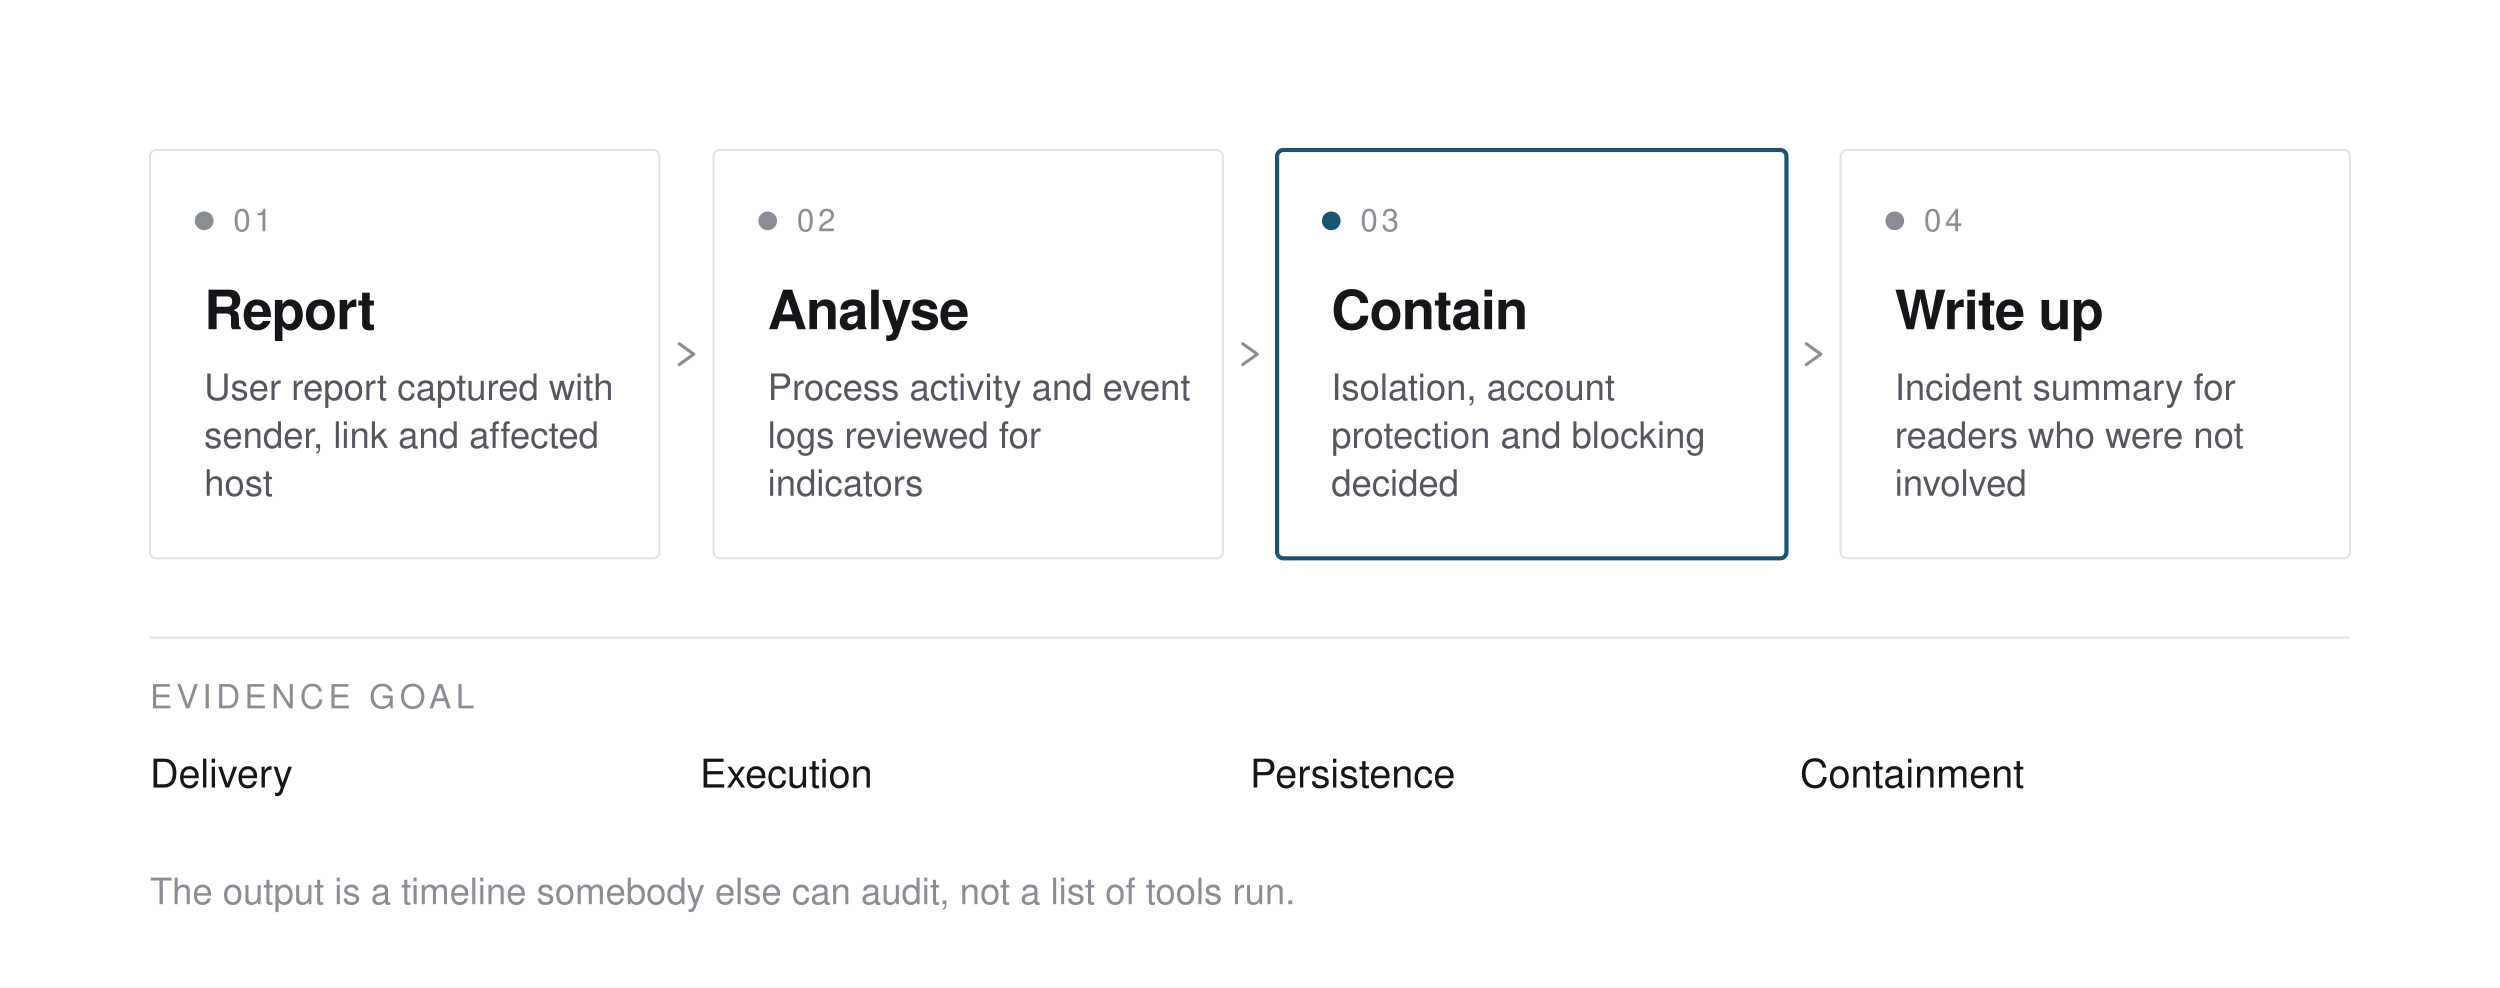
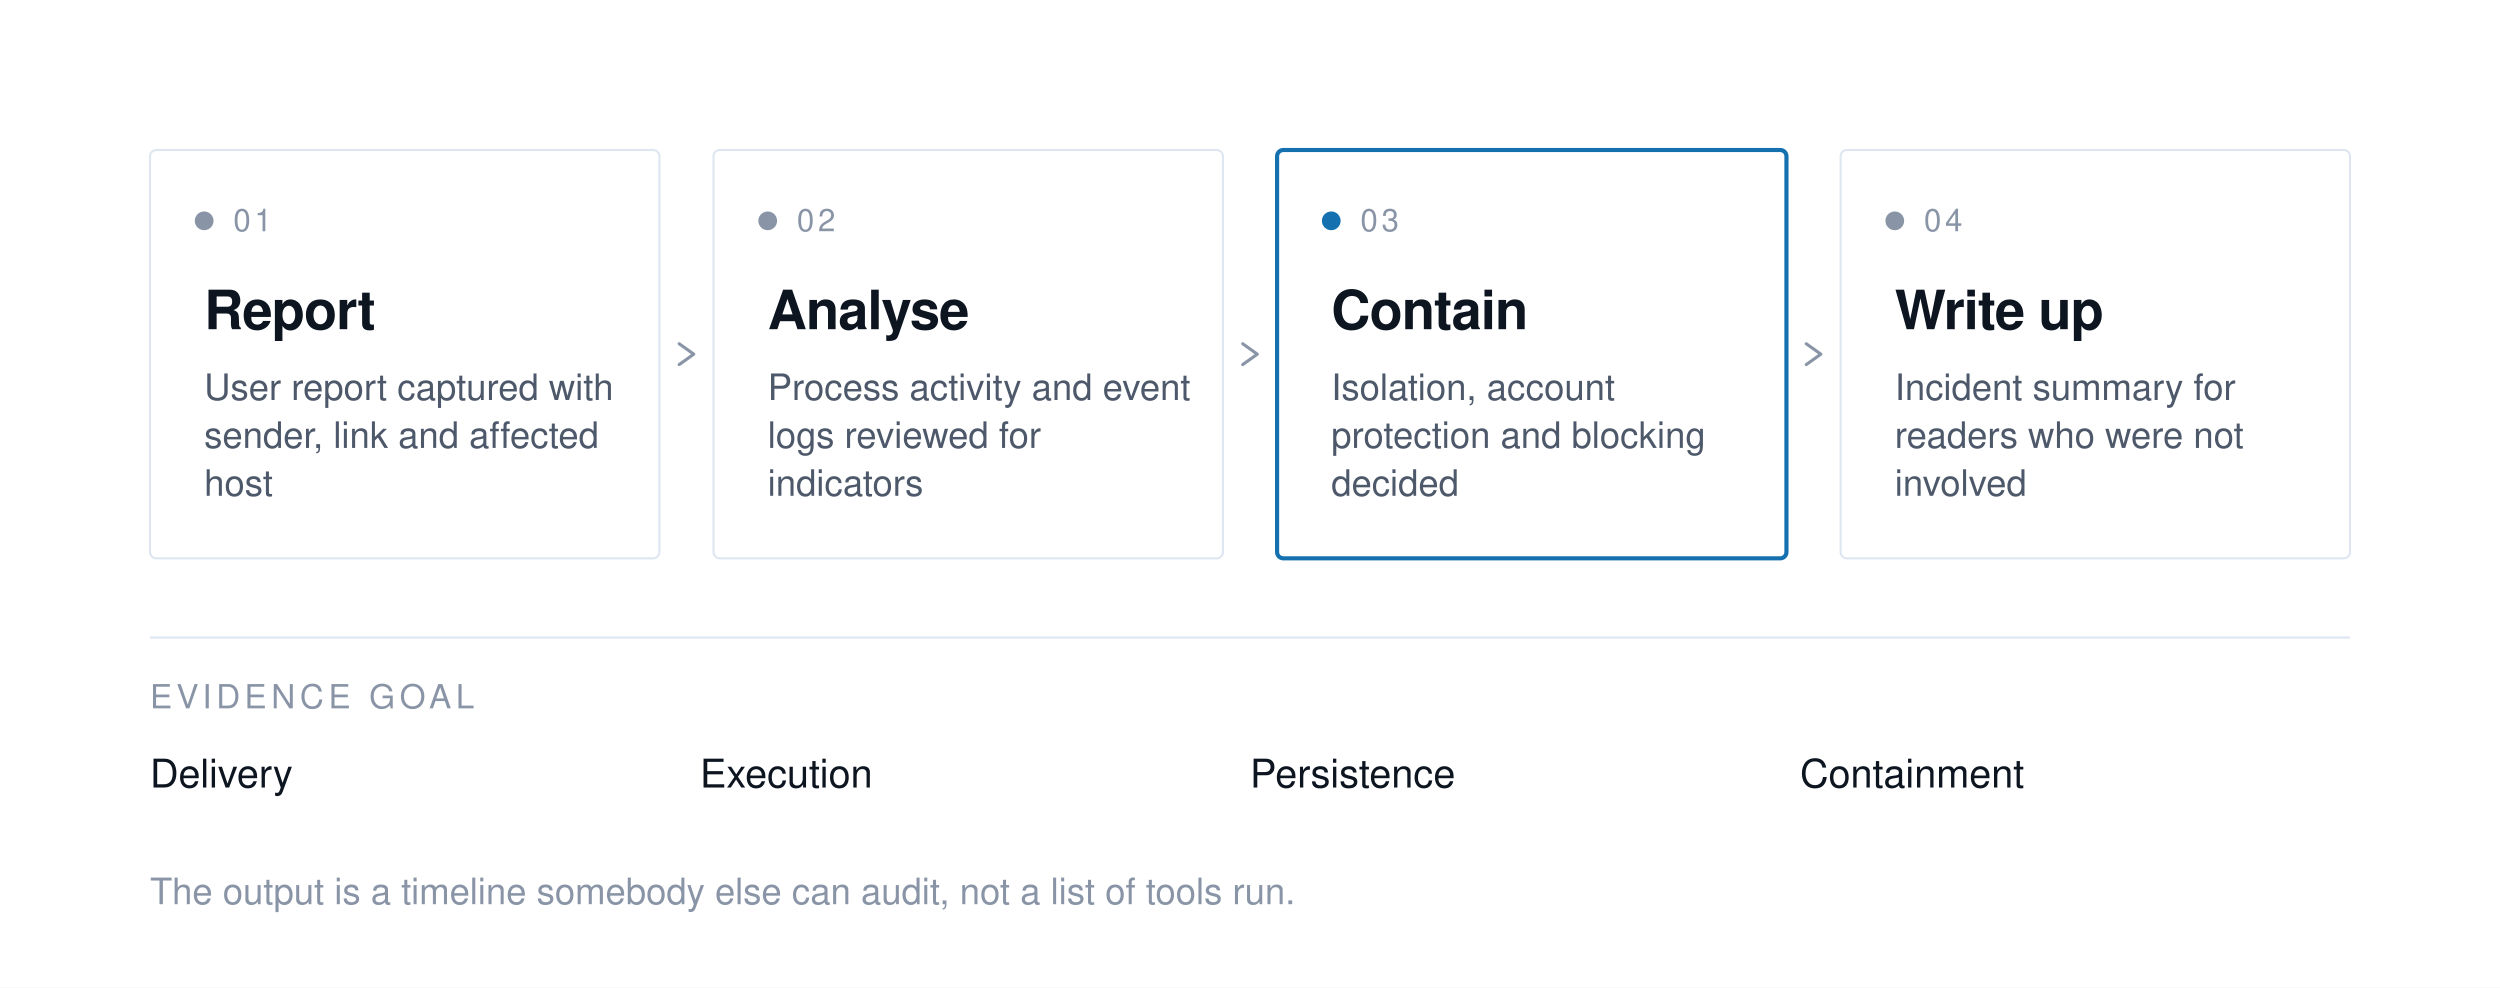
<svg xmlns="http://www.w3.org/2000/svg" viewBox="0 0 1200 474" width="1200" height="474" role="img" aria-label="Phishing response walkthrough">
  <rect width="1200" height="474" fill="#ffffff" />
-   <rect x="72.0" y="72" width="244.5" height="196" rx="3" fill="#ffffff" stroke="#e3e3df" stroke-width="1" />
-   <circle cx="98.0" cy="106" r="4.5" fill="#8a8d94" />
-   <text x="112.0" y="111" font-family="'Helvetica Neue',Helvetica,Arial,sans-serif" font-size="15" letter-spacing="1.8" fill="#8a8d94">01</text>
-   <text x="98.0" y="158" font-family="'Helvetica Neue',Helvetica,Arial,sans-serif" font-size="26" font-weight="600" letter-spacing="-0.4" fill="#15161a">Report</text>
-   <text x="98.0" y="192" font-family="'Helvetica Neue',Helvetica,Arial,sans-serif" font-size="17.5" fill="#55575e">User report captured with</text>
-   <text x="98.0" y="215" font-family="'Helvetica Neue',Helvetica,Arial,sans-serif" font-size="17.5" fill="#55575e">sender, link and affected</text>
-   <text x="98.0" y="238" font-family="'Helvetica Neue',Helvetica,Arial,sans-serif" font-size="17.5" fill="#55575e">host</text>
-   <path d="M 326.0 165 l 7 5 l -7 5" fill="none" stroke="#8a8d94" stroke-width="1.5" stroke-linecap="round" stroke-linejoin="round" />
-   <rect x="342.5" y="72" width="244.5" height="196" rx="3" fill="#ffffff" stroke="#e3e3df" stroke-width="1" />
-   <circle cx="368.5" cy="106" r="4.5" fill="#8a8d94" />
-   <text x="382.5" y="111" font-family="'Helvetica Neue',Helvetica,Arial,sans-serif" font-size="15" letter-spacing="1.8" fill="#8a8d94">02</text>
-   <text x="368.5" y="158" font-family="'Helvetica Neue',Helvetica,Arial,sans-serif" font-size="26" font-weight="600" letter-spacing="-0.4" fill="#15161a">Analyse</text>
-   <text x="368.5" y="192" font-family="'Helvetica Neue',Helvetica,Arial,sans-serif" font-size="17.5" fill="#55575e">Process activity and event</text>
-   <text x="368.5" y="215" font-family="'Helvetica Neue',Helvetica,Arial,sans-serif" font-size="17.5" fill="#55575e">logs reviewed for</text>
-   <text x="368.5" y="238" font-family="'Helvetica Neue',Helvetica,Arial,sans-serif" font-size="17.5" fill="#55575e">indicators</text>
-   <path d="M 596.5 165 l 7 5 l -7 5" fill="none" stroke="#8a8d94" stroke-width="1.5" stroke-linecap="round" stroke-linejoin="round" />
-   <rect x="613.0" y="72" width="244.5" height="196" rx="3" fill="#ffffff" stroke="#1a5471" stroke-width="2" />
-   <circle cx="639.0" cy="106" r="4.5" fill="#1a5471" />
-   <text x="653.0" y="111" font-family="'Helvetica Neue',Helvetica,Arial,sans-serif" font-size="15" letter-spacing="1.8" fill="#8a8d94">03</text>
-   <text x="639.0" y="158" font-family="'Helvetica Neue',Helvetica,Arial,sans-serif" font-size="26" font-weight="600" letter-spacing="-0.4" fill="#15161a">Contain</text>
-   <text x="639.0" y="192" font-family="'Helvetica Neue',Helvetica,Arial,sans-serif" font-size="17.5" fill="#55575e">Isolation, account</text>
-   <text x="639.0" y="215" font-family="'Helvetica Neue',Helvetica,Arial,sans-serif" font-size="17.5" fill="#55575e">protection and blocking</text>
-   <text x="639.0" y="238" font-family="'Helvetica Neue',Helvetica,Arial,sans-serif" font-size="17.5" fill="#55575e">decided</text>
-   <path d="M 867.0 165 l 7 5 l -7 5" fill="none" stroke="#8a8d94" stroke-width="1.5" stroke-linecap="round" stroke-linejoin="round" />
-   <rect x="883.5" y="72" width="244.5" height="196" rx="3" fill="#ffffff" stroke="#e3e3df" stroke-width="1" />
-   <circle cx="909.5" cy="106" r="4.5" fill="#8a8d94" />
-   <text x="923.5" y="111" font-family="'Helvetica Neue',Helvetica,Arial,sans-serif" font-size="15" letter-spacing="1.8" fill="#8a8d94">04</text>
-   <text x="909.5" y="158" font-family="'Helvetica Neue',Helvetica,Arial,sans-serif" font-size="26" font-weight="600" letter-spacing="-0.4" fill="#15161a">Write up</text>
-   <text x="909.5" y="192" font-family="'Helvetica Neue',Helvetica,Arial,sans-serif" font-size="17.5" fill="#55575e">Incident summary for</text>
-   <text x="909.5" y="215" font-family="'Helvetica Neue',Helvetica,Arial,sans-serif" font-size="17.5" fill="#55575e">readers who were not</text>
-   <text x="909.5" y="238" font-family="'Helvetica Neue',Helvetica,Arial,sans-serif" font-size="17.5" fill="#55575e">involved</text>
-   <line x1="72" y1="306" x2="1128" y2="306" stroke="#e3e3df" stroke-width="1" />
-   <text x="72" y="340" font-family="'Helvetica Neue',Helvetica,Arial,sans-serif" font-size="16" letter-spacing="2.2" fill="#8a8d94">EVIDENCE GOAL</text>
-   <text x="72.0" y="378" font-family="'Helvetica Neue',Helvetica,Arial,sans-serif" font-size="19" fill="#15161a">Delivery</text>
-   <text x="336.0" y="378" font-family="'Helvetica Neue',Helvetica,Arial,sans-serif" font-size="19" fill="#15161a">Execution</text>
-   <text x="600.0" y="378" font-family="'Helvetica Neue',Helvetica,Arial,sans-serif" font-size="19" fill="#15161a">Persistence</text>
-   <text x="864.0" y="378" font-family="'Helvetica Neue',Helvetica,Arial,sans-serif" font-size="19" fill="#15161a">Containment</text>
-   <text x="72" y="434" font-family="'Helvetica Neue',Helvetica,Arial,sans-serif" font-size="17.5" fill="#8a8d94">The output is a timeline somebody else can audit, not a list of tools run.</text>
+   <rect x="72.0" y="72" width="244.5" height="196" rx="3" fill="#ffffff" stroke="#dde6f1" stroke-width="1" />
+   <circle cx="98.0" cy="106" r="4.5" fill="#8995a6" />
+   <text x="112.0" y="111" font-family="Poppins,'Helvetica Neue',Helvetica,Arial,sans-serif" font-size="15" letter-spacing="1.8" fill="#8995a6">01</text>
+   <text x="98.0" y="158" font-family="Poppins,'Helvetica Neue',Helvetica,Arial,sans-serif" font-size="26" font-weight="600" letter-spacing="-0.4" fill="#0d1521">Report</text>
+   <text x="98.0" y="192" font-family="Poppins,'Helvetica Neue',Helvetica,Arial,sans-serif" font-size="17.5" fill="#4d596a">User report captured with</text>
+   <text x="98.0" y="215" font-family="Poppins,'Helvetica Neue',Helvetica,Arial,sans-serif" font-size="17.5" fill="#4d596a">sender, link and affected</text>
+   <text x="98.0" y="238" font-family="Poppins,'Helvetica Neue',Helvetica,Arial,sans-serif" font-size="17.5" fill="#4d596a">host</text>
+   <path d="M 326.0 165 l 7 5 l -7 5" fill="none" stroke="#8995a6" stroke-width="1.5" stroke-linecap="round" stroke-linejoin="round" />
+   <rect x="342.5" y="72" width="244.5" height="196" rx="3" fill="#ffffff" stroke="#dde6f1" stroke-width="1" />
+   <circle cx="368.5" cy="106" r="4.5" fill="#8995a6" />
+   <text x="382.5" y="111" font-family="Poppins,'Helvetica Neue',Helvetica,Arial,sans-serif" font-size="15" letter-spacing="1.8" fill="#8995a6">02</text>
+   <text x="368.5" y="158" font-family="Poppins,'Helvetica Neue',Helvetica,Arial,sans-serif" font-size="26" font-weight="600" letter-spacing="-0.4" fill="#0d1521">Analyse</text>
+   <text x="368.5" y="192" font-family="Poppins,'Helvetica Neue',Helvetica,Arial,sans-serif" font-size="17.5" fill="#4d596a">Process activity and event</text>
+   <text x="368.5" y="215" font-family="Poppins,'Helvetica Neue',Helvetica,Arial,sans-serif" font-size="17.5" fill="#4d596a">logs reviewed for</text>
+   <text x="368.5" y="238" font-family="Poppins,'Helvetica Neue',Helvetica,Arial,sans-serif" font-size="17.5" fill="#4d596a">indicators</text>
+   <path d="M 596.5 165 l 7 5 l -7 5" fill="none" stroke="#8995a6" stroke-width="1.5" stroke-linecap="round" stroke-linejoin="round" />
+   <rect x="613.0" y="72" width="244.5" height="196" rx="3" fill="#ffffff" stroke="#1470af" stroke-width="2" />
+   <circle cx="639.0" cy="106" r="4.5" fill="#1470af" />
+   <text x="653.0" y="111" font-family="Poppins,'Helvetica Neue',Helvetica,Arial,sans-serif" font-size="15" letter-spacing="1.8" fill="#8995a6">03</text>
+   <text x="639.0" y="158" font-family="Poppins,'Helvetica Neue',Helvetica,Arial,sans-serif" font-size="26" font-weight="600" letter-spacing="-0.4" fill="#0d1521">Contain</text>
+   <text x="639.0" y="192" font-family="Poppins,'Helvetica Neue',Helvetica,Arial,sans-serif" font-size="17.5" fill="#4d596a">Isolation, account</text>
+   <text x="639.0" y="215" font-family="Poppins,'Helvetica Neue',Helvetica,Arial,sans-serif" font-size="17.5" fill="#4d596a">protection and blocking</text>
+   <text x="639.0" y="238" font-family="Poppins,'Helvetica Neue',Helvetica,Arial,sans-serif" font-size="17.5" fill="#4d596a">decided</text>
+   <path d="M 867.0 165 l 7 5 l -7 5" fill="none" stroke="#8995a6" stroke-width="1.5" stroke-linecap="round" stroke-linejoin="round" />
+   <rect x="883.5" y="72" width="244.5" height="196" rx="3" fill="#ffffff" stroke="#dde6f1" stroke-width="1" />
+   <circle cx="909.5" cy="106" r="4.5" fill="#8995a6" />
+   <text x="923.5" y="111" font-family="Poppins,'Helvetica Neue',Helvetica,Arial,sans-serif" font-size="15" letter-spacing="1.8" fill="#8995a6">04</text>
+   <text x="909.5" y="158" font-family="Poppins,'Helvetica Neue',Helvetica,Arial,sans-serif" font-size="26" font-weight="600" letter-spacing="-0.4" fill="#0d1521">Write up</text>
+   <text x="909.5" y="192" font-family="Poppins,'Helvetica Neue',Helvetica,Arial,sans-serif" font-size="17.5" fill="#4d596a">Incident summary for</text>
+   <text x="909.5" y="215" font-family="Poppins,'Helvetica Neue',Helvetica,Arial,sans-serif" font-size="17.5" fill="#4d596a">readers who were not</text>
+   <text x="909.5" y="238" font-family="Poppins,'Helvetica Neue',Helvetica,Arial,sans-serif" font-size="17.5" fill="#4d596a">involved</text>
+   <line x1="72" y1="306" x2="1128" y2="306" stroke="#dde6f1" stroke-width="1" />
+   <text x="72" y="340" font-family="Poppins,'Helvetica Neue',Helvetica,Arial,sans-serif" font-size="16" letter-spacing="2.2" fill="#8995a6">EVIDENCE GOAL</text>
+   <text x="72.0" y="378" font-family="Poppins,'Helvetica Neue',Helvetica,Arial,sans-serif" font-size="19" fill="#0d1521">Delivery</text>
+   <text x="336.0" y="378" font-family="Poppins,'Helvetica Neue',Helvetica,Arial,sans-serif" font-size="19" fill="#0d1521">Execution</text>
+   <text x="600.0" y="378" font-family="Poppins,'Helvetica Neue',Helvetica,Arial,sans-serif" font-size="19" fill="#0d1521">Persistence</text>
+   <text x="864.0" y="378" font-family="Poppins,'Helvetica Neue',Helvetica,Arial,sans-serif" font-size="19" fill="#0d1521">Containment</text>
+   <text x="72" y="434" font-family="Poppins,'Helvetica Neue',Helvetica,Arial,sans-serif" font-size="17.5" fill="#8995a6">The output is a timeline somebody else can audit, not a list of tools run.</text>
</svg>
